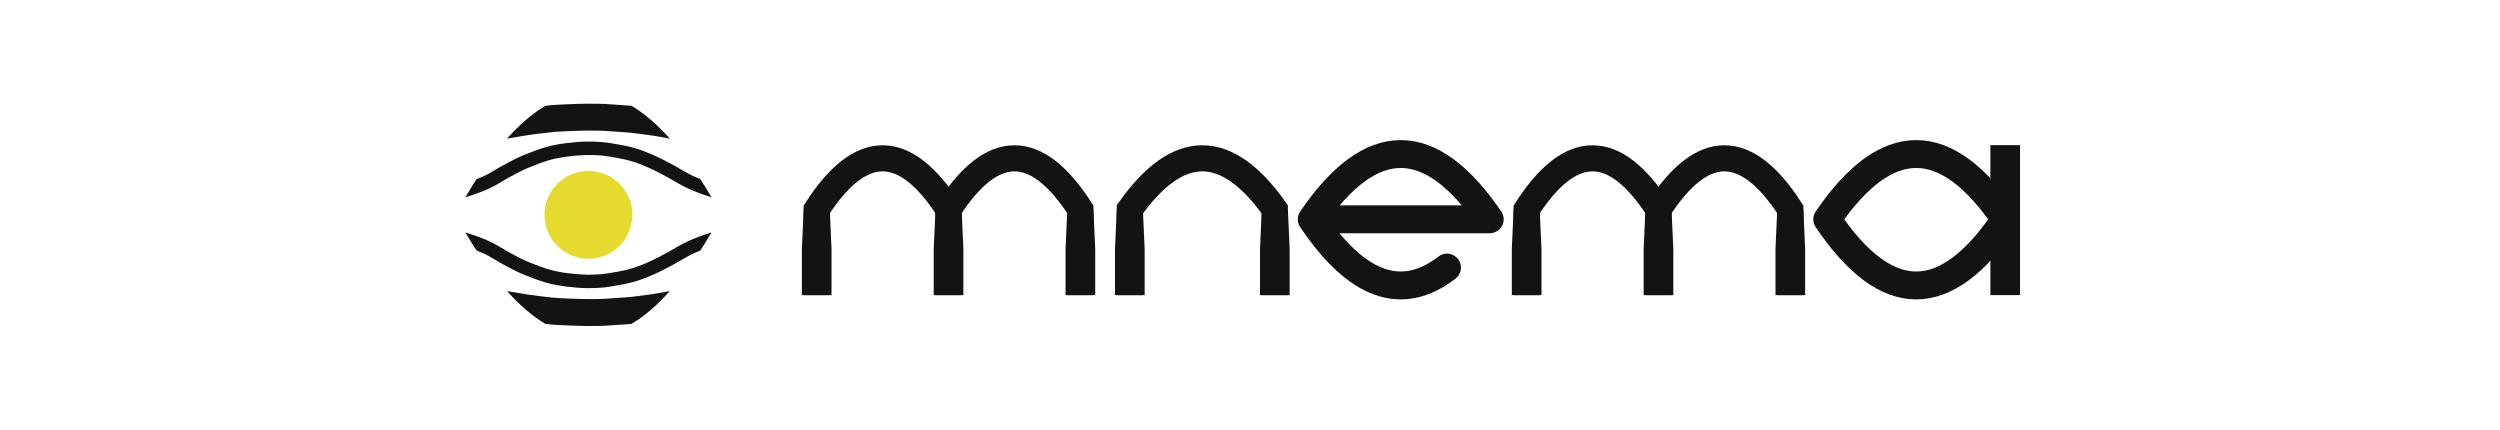
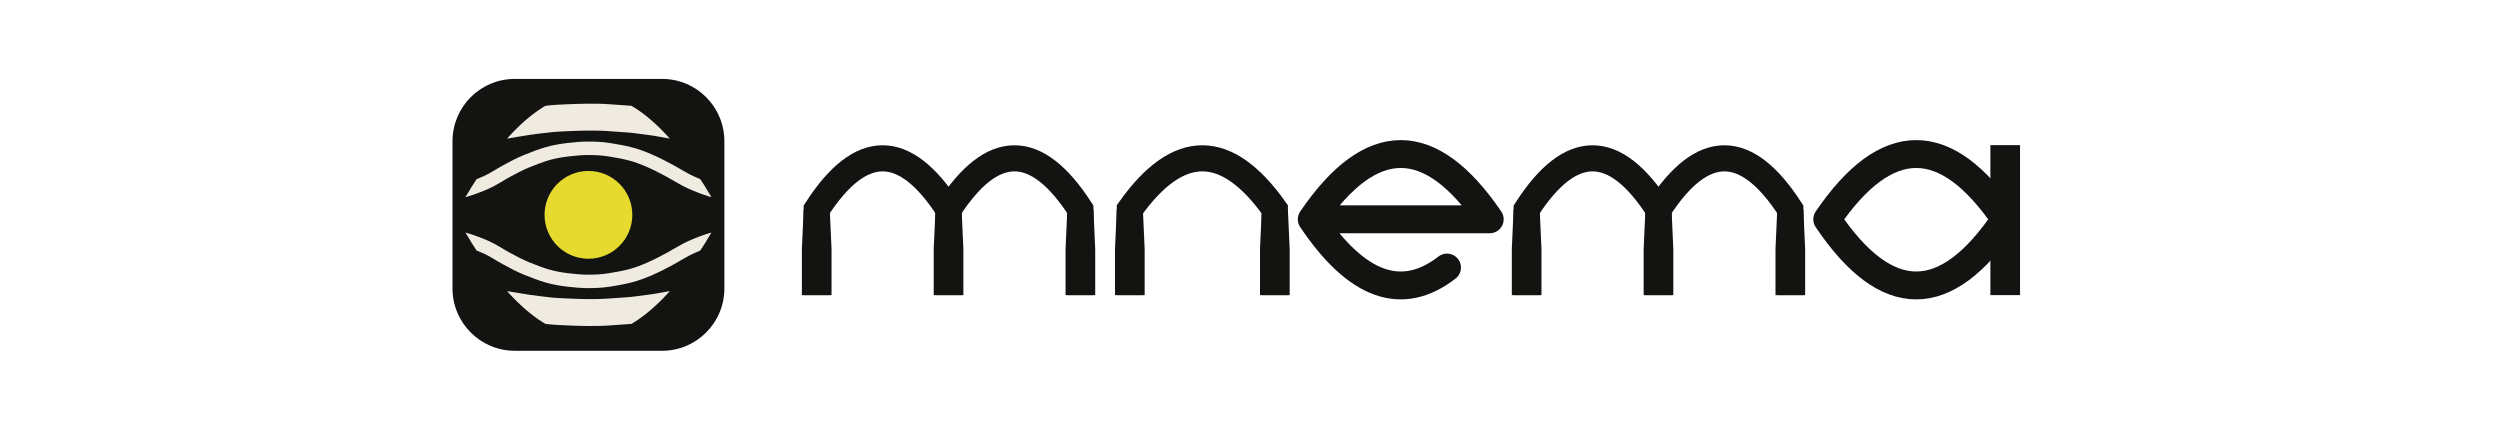
<svg xmlns="http://www.w3.org/2000/svg" viewBox="0 0 1280 220" width="1280" height="220" role="img" aria-label="mnema: the decision record for AI coding agents">
  <style>.banner-light-still{display:none}@media (prefers-reduced-motion:reduce){.banner-light-moving{display:none}.banner-light-still{display:inline}}</style>
  <g transform="translate(226.28,35) scale(1.25)">
    <g transform="translate(60,60) scale(1.16)">
+       <rect x="-48" y="-48" width="96" height="96" rx="22" fill="#131312" />
      <clipPath id="banner-light-almond">
        <path d="M-47,0Q0,-86 47,0Q0,86 -47,0Z" />
      </clipPath>
      <g clip-path="url(#banner-light-almond)">
        <g class="banner-light-moving">
          <ellipse cx="0" cy="0" rx="15.5" ry="15.5" fill="#e6da2e">
            <animate attributeName="cx" dur="9s" begin="-0.8s" repeatCount="indefinite" calcMode="spline" keyTimes="0;0.1;0.15;0.32;0.37;0.46;0.51;0.64;0.69;0.8;0.83;0.86;0.9;0.925;0.95;1" keySplines=".45 0 .25 1;.45 0 .25 1;.45 0 .25 1;.45 0 .25 1;.45 0 .25 1;.45 0 .25 1;.45 0 .25 1;.45 0 .25 1;.45 0 .25 1;.45 0 .25 1;.45 0 .25 1;.45 0 .25 1;.45 0 .25 1;.45 0 .25 1;.45 0 .25 1" values="0;0;-7.5;-7.5;0;0;7.5;7.5;0;0;0;0;0;0;0;0" />
            <animate attributeName="ry" dur="9s" begin="-0.8s" repeatCount="indefinite" calcMode="spline" keyTimes="0;0.1;0.15;0.32;0.37;0.46;0.51;0.64;0.69;0.8;0.83;0.86;0.9;0.925;0.95;1" keySplines=".45 0 .25 1;.45 0 .25 1;.45 0 .25 1;.45 0 .25 1;.45 0 .25 1;.45 0 .25 1;.45 0 .25 1;.45 0 .25 1;.45 0 .25 1;.45 0 .25 1;.45 0 .25 1;.45 0 .25 1;.45 0 .25 1;.45 0 .25 1;.45 0 .25 1" values="15.5;15.5;15.5;15.5;15.5;15.5;15.5;15.5;15.5;15.5;0.4;15.5;15.5;0.4;15.5;15.5" />
          </ellipse>
-           <g fill="none" stroke="#131312" stroke-linecap="round">
+           <g fill="none" stroke="#efebe1" stroke-linecap="round">
            <path d="M-58-44.2c1.2-.1 4.8-.4 7.3-.7s4.8-.4 7.2-.6 4.8-.4 7.3-.6 4.8-.4 7.2-.6 4.8-.4 7.3-.5 4.8-.3 7.2-.4 4.8-.2 7.3-.3 4.8 0 7.2 0 4.8 0 7.3 0 4.8 .2 7.2 .3 4.8 .2 7.3 .4 4.8 .3 7.2 .5 4.8 .4 7.3 .6 4.8 .4 7.2 .6 4.8 .4 7.3 .6 6 .6 7.2 .7" stroke-width="9.5">
              <animate attributeName="d" dur="9s" begin="-0.8s" repeatCount="indefinite" calcMode="spline" keyTimes="0;0.1;0.15;0.32;0.37;0.46;0.51;0.64;0.69;0.8;0.83;0.86;0.9;0.925;0.95;1" keySplines=".45 0 .25 1;.45 0 .25 1;.45 0 .25 1;.45 0 .25 1;.45 0 .25 1;.45 0 .25 1;.45 0 .25 1;.45 0 .25 1;.45 0 .25 1;.45 0 .25 1;.45 0 .25 1;.45 0 .25 1;.45 0 .25 1;.45 0 .25 1;.45 0 .25 1" values="M-58-44.2c1.2-.1 4.8-.4 7.3-.7s4.8-.4 7.2-.6 4.8-.4 7.3-.6 4.8-.4 7.2-.6 4.8-.4 7.3-.5 4.8-.3 7.2-.4 4.8-.2 7.3-.3 4.8 0 7.2 0 4.8 0 7.3 0 4.8 .2 7.2 .3 4.8 .2 7.3 .4 4.8 .3 7.2 .5 4.8 .4 7.3 .6 4.8 .4 7.2 .6 4.8 .4 7.3 .6 6 .6 7.2 .7;M-58-44.2c1.2-.1 4.8-.4 7.3-.7s4.8-.4 7.2-.6 4.8-.4 7.3-.6 4.8-.4 7.2-.6 4.8-.4 7.3-.5 4.8-.3 7.2-.4 4.8-.2 7.3-.3 4.8 0 7.2 0 4.8 0 7.3 0 4.8 .2 7.2 .3 4.8 .2 7.3 .4 4.8 .3 7.2 .5 4.8 .4 7.3 .6 4.8 .4 7.2 .6 4.8 .4 7.3 .6 6 .6 7.2 .7;M-58-44.9c1.2-.1 4.8-.4 7.3-.6s4.8-.5 7.2-.7 4.8-.4 7.3-.5 4.8-.4 7.2-.5 4.8-.3 7.3-.4 4.8-.2 7.2-.3 4.8 0 7.3 0 4.8 0 7.2 0 4.8 .2 7.3 .3 4.8 .2 7.2 .4 4.8 .3 7.3 .5 4.8 .4 7.2 .6 4.8 .4 7.3 .6 4.8 .5 7.2 .7 4.8 .4 7.3 .6 6 .5 7.2 .6;M-58-44.9c1.2-.1 4.8-.4 7.3-.6s4.8-.5 7.2-.7 4.8-.4 7.3-.5 4.8-.4 7.2-.5 4.8-.3 7.3-.4 4.8-.2 7.2-.3 4.8 0 7.3 0 4.8 0 7.2 0 4.8 .2 7.3 .3 4.8 .2 7.2 .4 4.8 .3 7.3 .5 4.8 .4 7.2 .6 4.8 .4 7.3 .6 4.8 .5 7.2 .7 4.8 .4 7.3 .6 6 .5 7.2 .6;M-58-44.2c1.2-.1 4.8-.4 7.3-.7s4.8-.4 7.2-.6 4.8-.4 7.3-.6 4.8-.4 7.2-.6 4.8-.4 7.3-.5 4.8-.3 7.2-.4 4.8-.2 7.3-.3 4.8 0 7.2 0 4.8 0 7.3 0 4.8 .2 7.2 .3 4.8 .2 7.3 .4 4.8 .3 7.2 .5 4.8 .4 7.3 .6 4.8 .4 7.2 .6 4.8 .4 7.3 .6 6 .6 7.2 .7;M-58-44.2c1.2-.1 4.8-.4 7.3-.7s4.8-.4 7.2-.6 4.8-.4 7.3-.6 4.8-.4 7.2-.6 4.8-.4 7.3-.5 4.8-.3 7.2-.4 4.8-.2 7.3-.3 4.8 0 7.2 0 4.8 0 7.3 0 4.8 .2 7.2 .3 4.8 .2 7.3 .4 4.8 .3 7.2 .5 4.8 .4 7.3 .6 4.8 .4 7.2 .6 4.8 .4 7.3 .6 6 .6 7.2 .7;M-58-43.6c1.2-.1 4.8-.4 7.3-.6s4.8-.4 7.2-.6 4.8-.5 7.3-.7 4.8-.4 7.2-.6 4.8-.4 7.3-.6 4.8-.4 7.2-.5 4.8-.3 7.3-.4 4.8-.2 7.2-.3 4.8 0 7.3 0 4.8 0 7.2 0 4.8 .2 7.3 .3 4.8 .2 7.2 .4 4.8 .3 7.3 .5 4.8 .3 7.2 .5 4.8 .5 7.3 .7 6 .5 7.2 .6;M-58-43.6c1.2-.1 4.8-.4 7.3-.6s4.8-.4 7.2-.6 4.8-.5 7.3-.7 4.8-.4 7.2-.6 4.8-.4 7.3-.6 4.8-.4 7.2-.5 4.8-.3 7.3-.4 4.8-.2 7.2-.3 4.8 0 7.3 0 4.8 0 7.2 0 4.8 .2 7.3 .3 4.8 .2 7.2 .4 4.8 .3 7.3 .5 4.8 .3 7.2 .5 4.8 .5 7.3 .7 6 .5 7.2 .6;M-58-44.2c1.2-.1 4.8-.4 7.3-.7s4.8-.4 7.2-.6 4.8-.4 7.3-.6 4.8-.4 7.2-.6 4.8-.4 7.3-.5 4.8-.3 7.2-.4 4.8-.2 7.3-.3 4.8 0 7.2 0 4.8 0 7.3 0 4.8 .2 7.2 .3 4.8 .2 7.3 .4 4.8 .3 7.2 .5 4.8 .4 7.3 .6 4.8 .4 7.2 .6 4.8 .4 7.3 .6 6 .6 7.2 .7;M-58-44.2c1.2-.1 4.8-.4 7.3-.7s4.8-.4 7.2-.6 4.8-.4 7.3-.6 4.8-.4 7.2-.6 4.8-.4 7.3-.5 4.8-.3 7.2-.4 4.8-.2 7.3-.3 4.8 0 7.2 0 4.8 0 7.3 0 4.8 .2 7.2 .3 4.8 .2 7.3 .4 4.8 .3 7.2 .5 4.8 .4 7.3 .6 4.8 .4 7.2 .6 4.8 .4 7.3 .6 6 .6 7.2 .7;M-58-44.2c1.2-.1 4.8-.4 7.3-.7s4.8-.4 7.2-.6 4.8-.4 7.3-.6 4.8-.4 7.2-.6 4.8-.4 7.3-.5 4.8-.3 7.2-.4 4.8-.2 7.3-.3 4.8 0 7.2 0 4.8 0 7.3 0 4.8 .2 7.2 .3 4.8 .2 7.3 .4 4.8 .3 7.2 .5 4.8 .4 7.3 .6 4.8 .4 7.2 .6 4.8 .4 7.3 .6 6 .6 7.2 .7;M-58-44.2c1.2-.1 4.8-.4 7.3-.7s4.8-.4 7.2-.6 4.8-.4 7.3-.6 4.8-.4 7.2-.6 4.8-.4 7.3-.5 4.8-.3 7.2-.4 4.8-.2 7.3-.3 4.8 0 7.2 0 4.8 0 7.3 0 4.8 .2 7.2 .3 4.8 .2 7.3 .4 4.8 .3 7.2 .5 4.8 .4 7.3 .6 4.8 .4 7.2 .6 4.8 .4 7.3 .6 6 .6 7.2 .7;M-58-44.2c1.2-.1 4.8-.4 7.3-.7s4.8-.4 7.2-.6 4.8-.4 7.3-.6 4.8-.4 7.2-.6 4.8-.4 7.3-.5 4.8-.3 7.2-.4 4.8-.2 7.3-.3 4.8 0 7.2 0 4.8 0 7.3 0 4.8 .2 7.2 .3 4.8 .2 7.3 .4 4.8 .3 7.2 .5 4.8 .4 7.3 .6 4.8 .4 7.2 .6 4.8 .4 7.3 .6 6 .6 7.2 .7;M-58-44.2c1.2-.1 4.8-.4 7.3-.7s4.8-.4 7.2-.6 4.8-.4 7.3-.6 4.8-.4 7.2-.6 4.8-.4 7.3-.5 4.8-.3 7.2-.4 4.8-.2 7.3-.3 4.8 0 7.2 0 4.8 0 7.3 0 4.8 .2 7.2 .3 4.8 .2 7.3 .4 4.8 .3 7.2 .5 4.8 .4 7.3 .6 4.8 .4 7.2 .6 4.8 .4 7.3 .6 6 .6 7.2 .7;M-58-44.2c1.2-.1 4.8-.4 7.3-.7s4.8-.4 7.2-.6 4.8-.4 7.3-.6 4.8-.4 7.2-.6 4.8-.4 7.3-.5 4.8-.3 7.2-.4 4.8-.2 7.3-.3 4.8 0 7.2 0 4.8 0 7.3 0 4.8 .2 7.2 .3 4.8 .2 7.3 .4 4.8 .3 7.2 .5 4.8 .4 7.3 .6 4.8 .4 7.2 .6 4.8 .4 7.3 .6 6 .6 7.2 .7;M-58-44.2c1.2-.1 4.8-.4 7.3-.7s4.8-.4 7.2-.6 4.8-.4 7.3-.6 4.8-.4 7.2-.6 4.8-.4 7.3-.5 4.8-.3 7.2-.4 4.8-.2 7.3-.3 4.8 0 7.2 0 4.8 0 7.3 0 4.8 .2 7.2 .3 4.8 .2 7.3 .4 4.8 .3 7.2 .5 4.8 .4 7.3 .6 4.8 .4 7.2 .6 4.8 .4 7.3 .6 6 .6 7.2 .7" />
            </path>
            <path d="M-58-26.8c1.2-.2 4.8-.7 7.3-1.1s4.8-.8 7.2-1.2 4.8-.9 7.3-1.3 4.8-.9 7.2-1.3 4.8-.8 7.3-1.2 4.8-.6 7.2-.9 4.8-.4 7.3-.5 4.8-.2 7.2-.2 4.8 0 7.3 .2 4.8 .3 7.2 .5 4.8 .6 7.3 .9 4.8 .8 7.2 1.2 4.8 .9 7.3 1.3 4.8 .9 7.2 1.3 4.8 .8 7.3 1.2 6 .9 7.2 1.1" stroke-width="9.5">
              <animate attributeName="d" dur="9s" begin="-0.8s" repeatCount="indefinite" calcMode="spline" keyTimes="0;0.1;0.15;0.32;0.37;0.46;0.51;0.64;0.69;0.8;0.83;0.86;0.9;0.925;0.95;1" keySplines=".45 0 .25 1;.45 0 .25 1;.45 0 .25 1;.45 0 .25 1;.45 0 .25 1;.45 0 .25 1;.45 0 .25 1;.45 0 .25 1;.45 0 .25 1;.45 0 .25 1;.45 0 .25 1;.45 0 .25 1;.45 0 .25 1;.45 0 .25 1;.45 0 .25 1" values="M-58-26.8c1.2-.2 4.8-.7 7.3-1.1s4.8-.8 7.2-1.2 4.8-.9 7.3-1.3 4.8-.9 7.2-1.3 4.8-.8 7.3-1.2 4.8-.6 7.2-.9 4.8-.4 7.3-.5 4.8-.2 7.2-.2 4.8 0 7.3 .2 4.8 .3 7.2 .5 4.8 .6 7.3 .9 4.8 .8 7.2 1.2 4.8 .9 7.3 1.3 4.8 .9 7.2 1.3 4.8 .8 7.3 1.2 6 .9 7.2 1.1;M-58-26.8c1.2-.2 4.8-.7 7.3-1.1s4.8-.8 7.2-1.2 4.8-.9 7.3-1.3 4.8-.9 7.2-1.3 4.8-.8 7.3-1.2 4.8-.6 7.2-.9 4.8-.4 7.3-.5 4.8-.2 7.2-.2 4.8 0 7.3 .2 4.8 .3 7.2 .5 4.8 .6 7.3 .9 4.8 .8 7.2 1.2 4.8 .9 7.3 1.3 4.8 .9 7.2 1.3 4.8 .8 7.3 1.2 6 .9 7.2 1.1;M-58-27.9c1.2-.2 4.8-.8 7.3-1.2s4.8-.9 7.2-1.3 4.8-.9 7.3-1.3 4.8-.8 7.2-1.2 4.8-.6 7.3-.9 4.8-.4 7.2-.5 4.8-.2 7.3-.2 4.8 .1 7.2 .2 4.8 .3 7.3 .6 4.8 .5 7.2 .9 4.8 .7 7.3 1.1 4.8 .9 7.2 1.3 4.8 .9 7.3 1.4 4.8 .8 7.2 1.2 4.8 .7 7.3 1 6 .7 7.2 .8;M-58-27.9c1.2-.2 4.8-.8 7.3-1.2s4.8-.9 7.2-1.3 4.8-.9 7.3-1.3 4.8-.8 7.2-1.2 4.8-.6 7.3-.9 4.8-.4 7.2-.5 4.8-.2 7.3-.2 4.8 .1 7.2 .2 4.8 .3 7.3 .6 4.8 .5 7.2 .9 4.8 .7 7.3 1.1 4.8 .9 7.2 1.3 4.8 .9 7.3 1.4 4.8 .8 7.2 1.2 4.8 .7 7.3 1 6 .7 7.2 .8;M-58-26.8c1.2-.2 4.8-.7 7.3-1.1s4.8-.8 7.2-1.2 4.8-.9 7.3-1.3 4.8-.9 7.2-1.3 4.8-.8 7.3-1.2 4.8-.6 7.2-.9 4.8-.4 7.3-.5 4.8-.2 7.2-.2 4.8 0 7.3 .2 4.8 .3 7.2 .5 4.8 .6 7.3 .9 4.8 .8 7.2 1.2 4.8 .9 7.3 1.3 4.8 .9 7.2 1.3 4.8 .8 7.3 1.2 6 .9 7.2 1.1;M-58-26.8c1.2-.2 4.8-.7 7.3-1.1s4.8-.8 7.2-1.2 4.8-.9 7.3-1.3 4.8-.9 7.2-1.3 4.8-.8 7.3-1.2 4.8-.6 7.2-.9 4.8-.4 7.3-.5 4.8-.2 7.2-.2 4.8 0 7.3 .2 4.8 .3 7.2 .5 4.8 .6 7.3 .9 4.8 .8 7.2 1.2 4.8 .9 7.3 1.3 4.8 .9 7.2 1.3 4.8 .8 7.3 1.2 6 .9 7.2 1.1;M-58-26c1.2-.1 4.8-.5 7.3-.8s4.8-.7 7.2-1 4.8-.8 7.3-1.2 4.8-.9 7.2-1.4 4.8-.8 7.3-1.3 4.8-.8 7.2-1.1 4.8-.7 7.3-.9 4.8-.5 7.2-.6 4.8-.2 7.3-.2 4.8 0 7.2 .2 4.8 .3 7.3 .5 4.8 .6 7.2 .9 4.8 .8 7.3 1.2 4.8 .8 7.2 1.3 4.8 .8 7.3 1.3 6 1 7.2 1.2;M-58-26c1.2-.1 4.8-.5 7.3-.8s4.8-.7 7.2-1 4.8-.8 7.3-1.2 4.8-.9 7.2-1.4 4.8-.8 7.3-1.3 4.8-.8 7.2-1.1 4.8-.7 7.3-.9 4.8-.5 7.2-.6 4.8-.2 7.3-.2 4.8 0 7.2 .2 4.8 .3 7.3 .5 4.8 .6 7.2 .9 4.8 .8 7.3 1.2 4.8 .8 7.2 1.3 4.8 .8 7.3 1.3 6 1 7.2 1.2;M-58-26.8c1.2-.2 4.8-.7 7.3-1.1s4.8-.8 7.2-1.2 4.8-.9 7.3-1.3 4.8-.9 7.2-1.3 4.8-.8 7.3-1.2 4.8-.6 7.2-.9 4.8-.4 7.3-.5 4.8-.2 7.2-.2 4.8 0 7.3 .2 4.8 .3 7.2 .5 4.8 .6 7.3 .9 4.8 .8 7.2 1.2 4.8 .9 7.3 1.3 4.8 .9 7.2 1.3 4.8 .8 7.3 1.2 6 .9 7.2 1.1;M-58-26.8c1.2-.2 4.8-.7 7.3-1.1s4.8-.8 7.2-1.2 4.8-.9 7.3-1.3 4.8-.9 7.2-1.3 4.8-.8 7.3-1.2 4.8-.6 7.2-.9 4.8-.4 7.3-.5 4.8-.2 7.2-.2 4.8 0 7.3 .2 4.8 .3 7.2 .5 4.8 .6 7.3 .9 4.8 .8 7.2 1.2 4.8 .9 7.3 1.3 4.8 .9 7.2 1.3 4.8 .8 7.3 1.2 6 .9 7.2 1.1;M-58-26.8c1.2-.2 4.8-.7 7.3-1.1s4.8-.8 7.2-1.2 4.8-.9 7.3-1.3 4.8-.9 7.2-1.3 4.8-.8 7.3-1.2 4.8-.6 7.2-.9 4.8-.4 7.3-.5 4.8-.2 7.2-.2 4.8 0 7.3 .2 4.8 .3 7.2 .5 4.8 .6 7.3 .9 4.8 .8 7.2 1.2 4.8 .9 7.3 1.3 4.8 .9 7.2 1.3 4.8 .8 7.3 1.2 6 .9 7.2 1.1;M-58-26.8c1.2-.2 4.8-.7 7.3-1.1s4.8-.8 7.2-1.2 4.8-.9 7.3-1.3 4.8-.9 7.2-1.3 4.8-.8 7.3-1.2 4.8-.6 7.2-.9 4.8-.4 7.3-.5 4.8-.2 7.2-.2 4.8 0 7.3 .2 4.8 .3 7.2 .5 4.8 .6 7.3 .9 4.8 .8 7.2 1.2 4.8 .9 7.3 1.3 4.8 .9 7.2 1.3 4.8 .8 7.3 1.2 6 .9 7.2 1.1;M-58-26.8c1.2-.2 4.8-.7 7.3-1.1s4.8-.8 7.2-1.2 4.8-.9 7.3-1.3 4.8-.9 7.2-1.3 4.8-.8 7.3-1.2 4.8-.6 7.2-.9 4.8-.4 7.3-.5 4.8-.2 7.2-.2 4.8 0 7.3 .2 4.8 .3 7.2 .5 4.8 .6 7.3 .9 4.8 .8 7.2 1.2 4.8 .9 7.3 1.3 4.8 .9 7.2 1.3 4.8 .8 7.3 1.2 6 .9 7.2 1.1;M-58-26.8c1.2-.2 4.8-.7 7.3-1.1s4.8-.8 7.2-1.2 4.8-.9 7.3-1.3 4.8-.9 7.2-1.3 4.8-.8 7.3-1.2 4.8-.6 7.2-.9 4.8-.4 7.3-.5 4.8-.2 7.2-.2 4.8 0 7.3 .2 4.8 .3 7.2 .5 4.8 .6 7.3 .9 4.8 .8 7.2 1.2 4.8 .9 7.3 1.3 4.8 .9 7.2 1.3 4.8 .8 7.3 1.2 6 .9 7.2 1.1;M-58-26.8c1.2-.2 4.8-.7 7.3-1.1s4.8-.8 7.2-1.2 4.8-.9 7.3-1.3 4.8-.9 7.2-1.3 4.8-.8 7.3-1.2 4.8-.6 7.2-.9 4.8-.4 7.3-.5 4.8-.2 7.2-.2 4.8 0 7.3 .2 4.8 .3 7.2 .5 4.8 .6 7.3 .9 4.8 .8 7.2 1.2 4.8 .9 7.3 1.3 4.8 .9 7.2 1.3 4.8 .8 7.3 1.2 6 .9 7.2 1.1;M-58-26.8c1.2-.2 4.8-.7 7.3-1.1s4.8-.8 7.2-1.2 4.8-.9 7.3-1.3 4.8-.9 7.2-1.3 4.8-.8 7.3-1.2 4.8-.6 7.2-.9 4.8-.4 7.3-.5 4.8-.2 7.2-.2 4.8 0 7.3 .2 4.8 .3 7.2 .5 4.8 .6 7.3 .9 4.8 .8 7.2 1.2 4.8 .9 7.3 1.3 4.8 .9 7.2 1.3 4.8 .8 7.3 1.2 6 .9 7.2 1.1" />
            </path>
            <path d="M-58-6.5c1.2-.1 4.8-.4 7.3-.7s4.8-.8 7.2-1.5 4.8-1.6 7.3-2.7 4.8-2.7 7.2-4 4.8-2.6 7.3-3.6 4.8-1.9 7.2-2.6 4.8-1.1 7.3-1.4 4.8-.5 7.2-.5 4.8 .1 7.3 .5 4.8 .8 7.2 1.4 4.8 1.5 7.3 2.6 4.8 2.3 7.2 3.6 4.8 2.9 7.3 4 4.8 2 7.2 2.7 4.8 1.1 7.3 1.5 6 .6 7.2 .7" stroke-width="4.75">
              <animate attributeName="d" dur="9s" begin="-0.8s" repeatCount="indefinite" calcMode="spline" keyTimes="0;0.1;0.15;0.32;0.37;0.46;0.51;0.64;0.69;0.8;0.83;0.86;0.9;0.925;0.95;1" keySplines=".45 0 .25 1;.45 0 .25 1;.45 0 .25 1;.45 0 .25 1;.45 0 .25 1;.45 0 .25 1;.45 0 .25 1;.45 0 .25 1;.45 0 .25 1;.45 0 .25 1;.45 0 .25 1;.45 0 .25 1;.45 0 .25 1;.45 0 .25 1;.45 0 .25 1" values="M-58-6.5c1.2-.1 4.8-.4 7.3-.7s4.8-.8 7.2-1.5 4.8-1.6 7.3-2.7 4.8-2.7 7.2-4 4.8-2.6 7.3-3.6 4.8-1.9 7.2-2.6 4.8-1.1 7.3-1.4 4.8-.5 7.2-.5 4.8 .1 7.3 .5 4.8 .8 7.2 1.4 4.8 1.5 7.3 2.6 4.8 2.3 7.2 3.6 4.8 2.9 7.3 4 4.8 2 7.2 2.7 4.8 1.1 7.3 1.5 6 .6 7.2 .7;M-58-6.5c1.2-.1 4.8-.4 7.3-.7s4.8-.8 7.2-1.5 4.8-1.6 7.3-2.7 4.8-2.7 7.2-4 4.8-2.6 7.3-3.6 4.8-1.9 7.2-2.6 4.8-1.1 7.3-1.4 4.8-.5 7.2-.5 4.8 .1 7.3 .5 4.8 .8 7.2 1.4 4.8 1.5 7.3 2.6 4.8 2.3 7.2 3.6 4.8 2.9 7.3 4 4.8 2 7.2 2.7 4.8 1.1 7.3 1.5 6 .6 7.2 .7;M-58-7.3c1.2-.2 4.8-.7 7.3-1.4s4.8-1.7 7.2-2.8 4.8-2.8 7.3-4 4.8-2.6 7.2-3.6 4.8-1.9 7.3-2.5 4.8-1.2 7.2-1.5 4.8-.4 7.3-.4 4.8 .2 7.2 .5 4.8 .8 7.3 1.5 4.8 1.5 7.2 2.6 4.8 2.4 7.3 3.6 4.8 2.9 7.2 4 4.8 2 7.3 2.7 4.8 1 7.2 1.4 4.8 .5 7.3 .7 6 .4 7.2 .5;M-58-7.3c1.2-.2 4.8-.7 7.3-1.4s4.8-1.7 7.2-2.8 4.8-2.8 7.3-4 4.8-2.6 7.2-3.6 4.8-1.9 7.3-2.5 4.8-1.2 7.2-1.5 4.8-.4 7.3-.4 4.8 .2 7.2 .5 4.8 .8 7.3 1.5 4.8 1.5 7.2 2.6 4.8 2.4 7.3 3.6 4.8 2.9 7.2 4 4.8 2 7.3 2.7 4.8 1 7.2 1.4 4.8 .5 7.3 .7 6 .4 7.2 .5;M-58-6.5c1.2-.1 4.8-.4 7.3-.7s4.8-.8 7.2-1.5 4.8-1.6 7.3-2.7 4.8-2.7 7.2-4 4.8-2.6 7.3-3.6 4.8-1.9 7.2-2.6 4.8-1.1 7.3-1.4 4.8-.5 7.2-.5 4.8 .1 7.3 .5 4.8 .8 7.2 1.4 4.8 1.5 7.3 2.6 4.8 2.3 7.2 3.6 4.8 2.9 7.3 4 4.8 2 7.2 2.7 4.8 1.1 7.3 1.5 6 .6 7.2 .7;M-58-6.5c1.2-.1 4.8-.4 7.3-.7s4.8-.8 7.2-1.5 4.8-1.6 7.3-2.7 4.8-2.7 7.2-4 4.8-2.6 7.3-3.6 4.8-1.9 7.2-2.6 4.8-1.1 7.3-1.4 4.8-.5 7.2-.5 4.8 .1 7.3 .5 4.8 .8 7.2 1.4 4.8 1.5 7.3 2.6 4.8 2.3 7.2 3.6 4.8 2.9 7.3 4 4.8 2 7.2 2.7 4.8 1.1 7.3 1.5 6 .6 7.2 .7;M-58-6c1.2-.1 4.8-.3 7.3-.5s4.8-.4 7.2-.7 4.8-.7 7.3-1.4 4.8-1.6 7.2-2.7 4.8-2.7 7.3-4 4.8-2.6 7.2-3.6 4.8-1.9 7.3-2.6 4.8-1.2 7.2-1.5 4.8-.5 7.3-.5 4.8 .1 7.2 .4 4.8 .8 7.3 1.5 4.8 1.4 7.2 2.5 4.8 2.3 7.3 3.6 4.8 2.8 7.2 4 4.8 2.1 7.3 2.8 6 1.2 7.2 1.4;M-58-6c1.2-.1 4.8-.3 7.3-.5s4.8-.4 7.2-.7 4.8-.7 7.3-1.4 4.8-1.6 7.2-2.7 4.8-2.7 7.3-4 4.8-2.6 7.2-3.6 4.8-1.9 7.3-2.6 4.8-1.2 7.2-1.5 4.8-.5 7.3-.5 4.8 .1 7.2 .4 4.8 .8 7.3 1.5 4.8 1.4 7.2 2.5 4.8 2.3 7.3 3.6 4.8 2.8 7.2 4 4.8 2.1 7.3 2.8 6 1.2 7.2 1.4;M-58-6.5c1.2-.1 4.8-.4 7.3-.7s4.8-.8 7.2-1.5 4.8-1.6 7.3-2.7 4.8-2.7 7.2-4 4.8-2.6 7.3-3.6 4.8-1.9 7.2-2.6 4.8-1.1 7.3-1.4 4.8-.5 7.2-.5 4.8 .1 7.3 .5 4.8 .8 7.2 1.4 4.8 1.5 7.3 2.6 4.8 2.3 7.2 3.6 4.8 2.9 7.3 4 4.8 2 7.2 2.7 4.8 1.1 7.3 1.5 6 .6 7.2 .7;M-58-6.5c1.2-.1 4.8-.4 7.3-.7s4.8-.8 7.2-1.5 4.8-1.6 7.3-2.7 4.8-2.7 7.2-4 4.8-2.6 7.3-3.6 4.8-1.9 7.2-2.6 4.8-1.1 7.3-1.4 4.8-.5 7.2-.5 4.8 .1 7.3 .5 4.8 .8 7.2 1.4 4.8 1.5 7.3 2.6 4.8 2.3 7.2 3.6 4.8 2.9 7.3 4 4.8 2 7.2 2.7 4.8 1.1 7.3 1.5 6 .6 7.2 .7;M-58-.5c1.2 0 4.8 0 7.3 0s4.8 0 7.2 0 4.8 0 7.3 0 4.8 0 7.2 0 4.8 0 7.3 0 4.8 0 7.2 0 4.8 0 7.3 0 4.8 0 7.2 0 4.8 0 7.3 0 4.8 0 7.2 0 4.8 0 7.3 0 4.8 0 7.2 0 4.8 0 7.3 0 4.8 0 7.2 0 4.8 0 7.3 0 6 0 7.2 0;M-58-6.5c1.2-.1 4.8-.4 7.3-.7s4.8-.8 7.2-1.5 4.8-1.6 7.3-2.7 4.8-2.7 7.2-4 4.8-2.6 7.3-3.6 4.8-1.9 7.2-2.6 4.8-1.1 7.3-1.4 4.8-.5 7.2-.5 4.8 .1 7.3 .5 4.8 .8 7.2 1.4 4.8 1.5 7.3 2.6 4.8 2.3 7.2 3.6 4.8 2.9 7.3 4 4.8 2 7.2 2.7 4.8 1.1 7.3 1.5 6 .6 7.2 .7;M-58-6.5c1.2-.1 4.8-.4 7.3-.7s4.8-.8 7.2-1.5 4.8-1.6 7.3-2.7 4.8-2.7 7.2-4 4.8-2.6 7.3-3.6 4.8-1.9 7.2-2.6 4.8-1.1 7.3-1.4 4.8-.5 7.2-.5 4.8 .1 7.3 .5 4.8 .8 7.2 1.4 4.8 1.5 7.3 2.6 4.8 2.3 7.2 3.6 4.8 2.9 7.3 4 4.8 2 7.2 2.7 4.8 1.1 7.3 1.5 6 .6 7.2 .7;M-58-.5c1.2 0 4.8 0 7.3 0s4.8 0 7.2 0 4.8 0 7.3 0 4.8 0 7.2 0 4.8 0 7.3 0 4.8 0 7.2 0 4.8 0 7.3 0 4.8 0 7.2 0 4.8 0 7.3 0 4.8 0 7.2 0 4.8 0 7.3 0 4.8 0 7.2 0 4.8 0 7.3 0 4.8 0 7.2 0 4.8 0 7.3 0 6 0 7.2 0;M-58-6.5c1.2-.1 4.8-.4 7.3-.7s4.8-.8 7.2-1.5 4.8-1.6 7.3-2.7 4.8-2.7 7.2-4 4.8-2.6 7.3-3.6 4.8-1.9 7.2-2.6 4.8-1.1 7.3-1.4 4.8-.5 7.2-.5 4.8 .1 7.3 .5 4.8 .8 7.2 1.4 4.8 1.5 7.3 2.6 4.8 2.3 7.2 3.6 4.8 2.9 7.3 4 4.8 2 7.2 2.7 4.8 1.1 7.3 1.5 6 .6 7.2 .7;M-58-6.5c1.2-.1 4.8-.4 7.3-.7s4.8-.8 7.2-1.5 4.8-1.6 7.3-2.7 4.8-2.7 7.2-4 4.8-2.6 7.3-3.6 4.8-1.9 7.2-2.6 4.8-1.1 7.3-1.4 4.8-.5 7.2-.5 4.8 .1 7.3 .5 4.8 .8 7.2 1.4 4.8 1.5 7.3 2.6 4.8 2.3 7.2 3.6 4.8 2.9 7.3 4 4.8 2 7.2 2.7 4.8 1.1 7.3 1.5 6 .6 7.2 .7" />
            </path>
            <path d="M-58 6.5c1.2 .1 4.8 .4 7.3 .8s4.8 .7 7.2 1.4 4.8 1.6 7.3 2.7 4.8 2.7 7.2 4 4.8 2.6 7.3 3.6 4.8 1.9 7.2 2.6 4.8 1.1 7.3 1.4 4.8 .5 7.2 .5 4.8-.1 7.3-.5 4.8-.8 7.2-1.4 4.8-1.5 7.3-2.6 4.8-2.3 7.2-3.6 4.8-2.9 7.3-4 4.8-2 7.2-2.7 4.8-1.1 7.3-1.4 6-.7 7.2-.8" stroke-width="4.75">
              <animate attributeName="d" dur="9s" begin="-0.8s" repeatCount="indefinite" calcMode="spline" keyTimes="0;0.1;0.15;0.32;0.37;0.46;0.51;0.64;0.69;0.8;0.83;0.86;0.9;0.925;0.95;1" keySplines=".45 0 .25 1;.45 0 .25 1;.45 0 .25 1;.45 0 .25 1;.45 0 .25 1;.45 0 .25 1;.45 0 .25 1;.45 0 .25 1;.45 0 .25 1;.45 0 .25 1;.45 0 .25 1;.45 0 .25 1;.45 0 .25 1;.45 0 .25 1;.45 0 .25 1" values="M-58 6.5c1.2 .1 4.8 .4 7.3 .8s4.8 .7 7.2 1.4 4.8 1.6 7.3 2.7 4.8 2.7 7.2 4 4.8 2.6 7.3 3.6 4.8 1.9 7.2 2.6 4.8 1.1 7.3 1.4 4.8 .5 7.2 .5 4.8-.1 7.3-.5 4.8-.8 7.2-1.4 4.8-1.5 7.3-2.6 4.8-2.3 7.2-3.6 4.8-2.9 7.3-4 4.8-2 7.2-2.7 4.8-1.1 7.3-1.4 6-.7 7.2-.8;M-58 6.5c1.2 .1 4.8 .4 7.3 .8s4.8 .7 7.2 1.4 4.8 1.6 7.3 2.7 4.8 2.7 7.2 4 4.8 2.6 7.3 3.6 4.8 1.9 7.2 2.6 4.8 1.1 7.3 1.4 4.8 .5 7.2 .5 4.8-.1 7.3-.5 4.8-.8 7.2-1.4 4.8-1.5 7.3-2.6 4.8-2.3 7.2-3.6 4.8-2.9 7.3-4 4.8-2 7.2-2.7 4.8-1.1 7.3-1.4 6-.7 7.2-.8;M-58 7.3c1.2 .2 4.8 .7 7.3 1.4s4.8 1.7 7.2 2.8 4.8 2.8 7.3 4.1 4.8 2.5 7.2 3.6 4.8 1.8 7.3 2.4 4.8 1.2 7.2 1.5 4.8 .4 7.3 .4 4.8-.2 7.2-.5 4.8-.8 7.3-1.5 4.8-1.5 7.2-2.6 4.8-2.4 7.3-3.6 4.8-2.9 7.2-4 4.8-2 7.3-2.7 4.8-1 7.2-1.4 4.8-.5 7.3-.7 6-.4 7.2-.5;M-58 7.3c1.2 .2 4.8 .7 7.3 1.4s4.8 1.7 7.2 2.8 4.8 2.8 7.3 4.1 4.8 2.5 7.2 3.6 4.8 1.8 7.3 2.4 4.8 1.2 7.2 1.5 4.8 .4 7.3 .4 4.8-.2 7.2-.5 4.8-.8 7.3-1.5 4.8-1.5 7.2-2.6 4.8-2.4 7.3-3.6 4.8-2.9 7.2-4 4.8-2 7.3-2.7 4.8-1 7.2-1.4 4.8-.5 7.3-.7 6-.4 7.2-.5;M-58 6.5c1.2 .1 4.8 .4 7.3 .8s4.8 .7 7.2 1.4 4.8 1.6 7.3 2.7 4.8 2.7 7.2 4 4.8 2.6 7.3 3.6 4.8 1.9 7.2 2.6 4.8 1.1 7.3 1.4 4.8 .5 7.2 .5 4.8-.1 7.3-.5 4.8-.8 7.2-1.4 4.8-1.5 7.3-2.6 4.8-2.3 7.2-3.6 4.8-2.9 7.3-4 4.8-2 7.2-2.7 4.8-1.1 7.3-1.4 6-.7 7.2-.8;M-58 6.5c1.2 .1 4.8 .4 7.3 .8s4.8 .7 7.2 1.4 4.8 1.6 7.3 2.7 4.8 2.7 7.2 4 4.8 2.6 7.3 3.6 4.8 1.9 7.2 2.6 4.8 1.1 7.3 1.4 4.8 .5 7.2 .5 4.8-.1 7.3-.5 4.8-.8 7.2-1.4 4.8-1.5 7.3-2.6 4.8-2.3 7.2-3.6 4.8-2.9 7.3-4 4.8-2 7.2-2.7 4.8-1.1 7.3-1.4 6-.7 7.2-.8;M-58 6c1.2 .1 4.8 .3 7.3 .5s4.8 .4 7.2 .7 4.8 .7 7.3 1.4 4.8 1.6 7.2 2.7 4.8 2.7 7.3 4 4.8 2.6 7.2 3.6 4.8 1.9 7.3 2.6 4.8 1.2 7.2 1.5 4.8 .5 7.3 .5 4.8-.1 7.2-.4 4.8-.8 7.3-1.5 4.8-1.4 7.2-2.4 4.8-2.4 7.3-3.6 4.8-2.9 7.2-4.1 4.8-2 7.3-2.8 6-1.2 7.2-1.4;M-58 6c1.2 .1 4.8 .3 7.3 .5s4.8 .4 7.2 .7 4.8 .7 7.3 1.4 4.8 1.6 7.2 2.7 4.8 2.7 7.3 4 4.8 2.6 7.2 3.6 4.8 1.9 7.3 2.6 4.8 1.2 7.2 1.5 4.8 .5 7.3 .5 4.8-.1 7.2-.4 4.8-.8 7.3-1.5 4.8-1.4 7.2-2.4 4.8-2.4 7.3-3.6 4.8-2.9 7.2-4.1 4.8-2 7.3-2.8 6-1.2 7.2-1.4;M-58 6.5c1.2 .1 4.8 .4 7.3 .8s4.8 .7 7.2 1.4 4.8 1.6 7.3 2.7 4.8 2.7 7.2 4 4.8 2.6 7.3 3.6 4.8 1.9 7.2 2.6 4.8 1.1 7.3 1.4 4.8 .5 7.2 .5 4.8-.1 7.3-.5 4.8-.8 7.2-1.4 4.8-1.5 7.3-2.6 4.8-2.3 7.2-3.6 4.8-2.9 7.3-4 4.8-2 7.2-2.7 4.8-1.1 7.3-1.4 6-.7 7.2-.8;M-58 6.5c1.2 .1 4.8 .4 7.3 .8s4.8 .7 7.2 1.4 4.8 1.6 7.3 2.7 4.8 2.7 7.2 4 4.8 2.6 7.3 3.6 4.8 1.9 7.2 2.6 4.8 1.1 7.3 1.4 4.8 .5 7.2 .5 4.8-.1 7.3-.5 4.8-.8 7.2-1.4 4.8-1.5 7.3-2.6 4.8-2.3 7.2-3.6 4.8-2.9 7.3-4 4.8-2 7.2-2.7 4.8-1.1 7.3-1.4 6-.7 7.2-.8;M-58 .5c1.2 0 4.8 0 7.3 0s4.8 0 7.2 0 4.8 0 7.3 0 4.8 0 7.2 0 4.8 0 7.3 0 4.8 0 7.2 0 4.8 0 7.3 0 4.8 0 7.2 0 4.8 0 7.3 0 4.8 0 7.2 0 4.8 0 7.3 0 4.8 0 7.2 0 4.8 0 7.3 0 4.8 0 7.2 0 4.8 0 7.3 0 6 0 7.2 0;M-58 6.5c1.2 .1 4.8 .4 7.3 .8s4.8 .7 7.2 1.4 4.8 1.6 7.3 2.7 4.8 2.7 7.2 4 4.8 2.6 7.3 3.6 4.8 1.9 7.2 2.6 4.8 1.1 7.3 1.4 4.8 .5 7.2 .5 4.8-.1 7.3-.5 4.8-.8 7.2-1.4 4.8-1.5 7.3-2.6 4.8-2.3 7.2-3.6 4.8-2.9 7.3-4 4.8-2 7.2-2.7 4.8-1.1 7.3-1.4 6-.7 7.2-.8;M-58 6.5c1.2 .1 4.8 .4 7.3 .8s4.8 .7 7.2 1.4 4.8 1.6 7.3 2.7 4.8 2.7 7.2 4 4.8 2.6 7.3 3.6 4.8 1.9 7.2 2.6 4.8 1.1 7.3 1.4 4.8 .5 7.2 .5 4.8-.1 7.3-.5 4.8-.8 7.2-1.4 4.8-1.5 7.3-2.6 4.8-2.3 7.2-3.6 4.8-2.9 7.3-4 4.8-2 7.2-2.7 4.8-1.1 7.3-1.4 6-.7 7.2-.8;M-58 .5c1.2 0 4.8 0 7.3 0s4.8 0 7.2 0 4.8 0 7.3 0 4.8 0 7.2 0 4.8 0 7.3 0 4.8 0 7.2 0 4.8 0 7.3 0 4.8 0 7.2 0 4.8 0 7.3 0 4.8 0 7.2 0 4.8 0 7.3 0 4.8 0 7.2 0 4.8 0 7.3 0 4.8 0 7.2 0 4.8 0 7.3 0 6 0 7.2 0;M-58 6.5c1.2 .1 4.8 .4 7.3 .8s4.8 .7 7.2 1.4 4.8 1.6 7.3 2.7 4.8 2.7 7.2 4 4.8 2.6 7.3 3.6 4.8 1.9 7.2 2.6 4.8 1.1 7.3 1.4 4.8 .5 7.2 .5 4.8-.1 7.3-.5 4.8-.8 7.2-1.4 4.8-1.5 7.3-2.6 4.8-2.3 7.2-3.6 4.8-2.9 7.3-4 4.8-2 7.2-2.7 4.8-1.1 7.3-1.4 6-.7 7.2-.8;M-58 6.5c1.2 .1 4.8 .4 7.3 .8s4.8 .7 7.2 1.4 4.8 1.6 7.3 2.7 4.8 2.7 7.2 4 4.8 2.6 7.3 3.6 4.8 1.9 7.2 2.6 4.8 1.1 7.3 1.4 4.8 .5 7.2 .5 4.8-.1 7.3-.5 4.8-.8 7.2-1.4 4.8-1.5 7.3-2.6 4.8-2.3 7.2-3.6 4.8-2.9 7.3-4 4.8-2 7.2-2.7 4.8-1.1 7.3-1.4 6-.7 7.2-.8" />
            </path>
            <path d="M-58 26.9c1.2 .1 4.8 .6 7.3 1s4.8 .8 7.2 1.2 4.8 .9 7.3 1.3 4.8 .9 7.2 1.3 4.8 .8 7.3 1.2 4.8 .6 7.2 .9 4.8 .4 7.3 .5 4.8 .2 7.2 .2 4.8 0 7.3-.2 4.8-.3 7.2-.5 4.8-.6 7.3-.9 4.8-.8 7.2-1.2 4.8-.9 7.3-1.3 4.8-.9 7.2-1.3 4.8-.8 7.3-1.2 6-.9 7.2-1" stroke-width="9.5">
              <animate attributeName="d" dur="9s" begin="-0.8s" repeatCount="indefinite" calcMode="spline" keyTimes="0;0.1;0.15;0.32;0.37;0.46;0.51;0.64;0.69;0.8;0.83;0.86;0.9;0.925;0.95;1" keySplines=".45 0 .25 1;.45 0 .25 1;.45 0 .25 1;.45 0 .25 1;.45 0 .25 1;.45 0 .25 1;.45 0 .25 1;.45 0 .25 1;.45 0 .25 1;.45 0 .25 1;.45 0 .25 1;.45 0 .25 1;.45 0 .25 1;.45 0 .25 1;.45 0 .25 1" values="M-58 26.9c1.2 .1 4.8 .6 7.3 1s4.8 .8 7.2 1.2 4.8 .9 7.3 1.3 4.8 .9 7.2 1.3 4.8 .8 7.3 1.2 4.8 .6 7.2 .9 4.8 .4 7.3 .5 4.8 .2 7.2 .2 4.8 0 7.3-.2 4.8-.3 7.2-.5 4.8-.6 7.3-.9 4.8-.8 7.2-1.2 4.8-.9 7.3-1.3 4.8-.9 7.2-1.3 4.8-.8 7.3-1.2 6-.9 7.2-1;M-58 26.9c1.2 .1 4.8 .6 7.3 1s4.8 .8 7.2 1.2 4.8 .9 7.3 1.3 4.8 .9 7.2 1.3 4.8 .8 7.3 1.2 4.8 .6 7.2 .9 4.8 .4 7.3 .5 4.8 .2 7.2 .2 4.8 0 7.3-.2 4.8-.3 7.2-.5 4.8-.6 7.3-.9 4.8-.8 7.2-1.2 4.8-.9 7.3-1.3 4.8-.9 7.2-1.3 4.8-.8 7.3-1.2 6-.9 7.2-1;M-58 27.9c1.2 .2 4.8 .8 7.3 1.2s4.8 .9 7.2 1.4 4.8 .8 7.3 1.2 4.8 .9 7.2 1.2 4.8 .6 7.3 .9 4.8 .4 7.2 .5 4.8 .2 7.3 .2 4.8 0 7.2-.2 4.8-.3 7.3-.6 4.8-.5 7.2-.9 4.8-.7 7.3-1.1 4.8-.9 7.2-1.3 4.8-.9 7.3-1.3 4.8-.9 7.2-1.2 4.8-.8 7.3-1.1 6-.7 7.2-.8;M-58 27.9c1.2 .2 4.8 .8 7.3 1.2s4.8 .9 7.2 1.4 4.8 .8 7.3 1.2 4.8 .9 7.2 1.2 4.8 .6 7.3 .9 4.8 .4 7.2 .5 4.8 .2 7.3 .2 4.8 0 7.2-.2 4.8-.3 7.3-.6 4.8-.5 7.2-.9 4.8-.7 7.3-1.1 4.8-.9 7.2-1.3 4.8-.9 7.3-1.3 4.8-.9 7.2-1.2 4.8-.8 7.3-1.1 6-.7 7.2-.8;M-58 26.9c1.2 .1 4.8 .6 7.3 1s4.8 .8 7.2 1.2 4.8 .9 7.3 1.3 4.8 .9 7.2 1.3 4.8 .8 7.3 1.2 4.8 .6 7.2 .9 4.8 .4 7.3 .5 4.8 .2 7.2 .2 4.8 0 7.3-.2 4.8-.3 7.2-.5 4.8-.6 7.3-.9 4.8-.8 7.2-1.2 4.8-.9 7.3-1.3 4.8-.9 7.2-1.3 4.8-.8 7.3-1.2 6-.9 7.2-1;M-58 26.9c1.2 .1 4.8 .6 7.3 1s4.8 .8 7.2 1.2 4.8 .9 7.3 1.3 4.8 .9 7.2 1.3 4.8 .8 7.3 1.2 4.8 .6 7.2 .9 4.8 .4 7.3 .5 4.8 .2 7.2 .2 4.8 0 7.3-.2 4.8-.3 7.2-.5 4.8-.6 7.3-.9 4.8-.8 7.2-1.2 4.8-.9 7.3-1.3 4.8-.9 7.2-1.3 4.8-.8 7.3-1.2 6-.9 7.2-1;M-58 26c1.2 .1 4.8 .5 7.3 .8s4.8 .7 7.2 1.1 4.8 .7 7.3 1.2 4.8 .8 7.2 1.3 4.8 .9 7.3 1.3 4.8 .8 7.2 1.1 4.8 .7 7.3 .9 4.8 .5 7.2 .6 4.8 .2 7.3 .2 4.8 0 7.2-.2 4.8-.3 7.3-.5 4.8-.6 7.2-.9 4.8-.7 7.3-1.2 4.8-.8 7.2-1.2 4.8-.9 7.3-1.4 6-1 7.2-1.2;M-58 26c1.2 .1 4.8 .5 7.3 .8s4.8 .7 7.2 1.1 4.8 .7 7.3 1.2 4.8 .8 7.2 1.3 4.8 .9 7.3 1.3 4.8 .8 7.2 1.1 4.8 .7 7.3 .9 4.8 .5 7.2 .6 4.8 .2 7.3 .2 4.8 0 7.2-.2 4.8-.3 7.3-.5 4.8-.6 7.2-.9 4.8-.7 7.3-1.2 4.8-.8 7.2-1.2 4.8-.9 7.3-1.4 6-1 7.2-1.2;M-58 26.9c1.2 .1 4.8 .6 7.3 1s4.8 .8 7.2 1.2 4.8 .9 7.3 1.3 4.8 .9 7.2 1.3 4.8 .8 7.3 1.2 4.8 .6 7.2 .9 4.8 .4 7.3 .5 4.8 .2 7.2 .2 4.8 0 7.3-.2 4.8-.3 7.2-.5 4.8-.6 7.3-.9 4.8-.8 7.2-1.2 4.8-.9 7.3-1.3 4.8-.9 7.2-1.3 4.8-.8 7.3-1.2 6-.9 7.2-1;M-58 26.9c1.2 .1 4.8 .6 7.3 1s4.8 .8 7.2 1.2 4.8 .9 7.3 1.3 4.8 .9 7.2 1.3 4.8 .8 7.3 1.2 4.8 .6 7.2 .9 4.8 .4 7.3 .5 4.8 .2 7.2 .2 4.8 0 7.3-.2 4.8-.3 7.2-.5 4.8-.6 7.3-.9 4.8-.8 7.2-1.2 4.8-.9 7.3-1.3 4.8-.9 7.2-1.3 4.8-.8 7.3-1.2 6-.9 7.2-1;M-58 26.9c1.2 .1 4.8 .6 7.3 1s4.8 .8 7.2 1.2 4.8 .9 7.3 1.3 4.8 .9 7.2 1.3 4.8 .8 7.3 1.2 4.8 .6 7.2 .9 4.8 .4 7.3 .5 4.8 .2 7.2 .2 4.8 0 7.3-.2 4.8-.3 7.2-.5 4.8-.6 7.3-.9 4.8-.8 7.2-1.2 4.8-.9 7.3-1.3 4.8-.9 7.2-1.3 4.8-.8 7.3-1.2 6-.9 7.2-1;M-58 26.9c1.2 .1 4.8 .6 7.3 1s4.8 .8 7.2 1.2 4.8 .9 7.3 1.3 4.8 .9 7.2 1.3 4.8 .8 7.3 1.2 4.8 .6 7.2 .9 4.8 .4 7.3 .5 4.8 .2 7.2 .2 4.8 0 7.3-.2 4.8-.3 7.2-.5 4.8-.6 7.3-.9 4.8-.8 7.2-1.2 4.8-.9 7.3-1.3 4.8-.9 7.2-1.3 4.8-.8 7.3-1.2 6-.9 7.2-1;M-58 26.9c1.2 .1 4.8 .6 7.3 1s4.8 .8 7.2 1.2 4.8 .9 7.3 1.3 4.8 .9 7.2 1.3 4.8 .8 7.3 1.2 4.8 .6 7.2 .9 4.8 .4 7.3 .5 4.8 .2 7.2 .2 4.8 0 7.3-.2 4.8-.3 7.2-.5 4.8-.6 7.3-.9 4.8-.8 7.2-1.2 4.8-.9 7.3-1.3 4.8-.9 7.2-1.3 4.8-.8 7.3-1.2 6-.9 7.2-1;M-58 26.9c1.2 .1 4.8 .6 7.3 1s4.8 .8 7.2 1.2 4.8 .9 7.3 1.3 4.8 .9 7.2 1.3 4.8 .8 7.3 1.2 4.8 .6 7.2 .9 4.8 .4 7.3 .5 4.8 .2 7.2 .2 4.8 0 7.3-.2 4.8-.3 7.2-.5 4.8-.6 7.3-.9 4.8-.8 7.2-1.2 4.8-.9 7.3-1.3 4.8-.9 7.2-1.3 4.8-.8 7.3-1.2 6-.9 7.2-1;M-58 26.9c1.2 .1 4.8 .6 7.3 1s4.8 .8 7.2 1.2 4.8 .9 7.3 1.3 4.8 .9 7.2 1.3 4.8 .8 7.3 1.2 4.8 .6 7.2 .9 4.8 .4 7.3 .5 4.8 .2 7.2 .2 4.8 0 7.3-.2 4.8-.3 7.2-.5 4.8-.6 7.3-.9 4.8-.8 7.2-1.2 4.8-.9 7.3-1.3 4.8-.9 7.2-1.3 4.8-.8 7.3-1.2 6-.9 7.2-1;M-58 26.9c1.2 .1 4.8 .6 7.3 1s4.8 .8 7.2 1.2 4.8 .9 7.3 1.3 4.8 .9 7.2 1.3 4.8 .8 7.3 1.2 4.8 .6 7.2 .9 4.8 .4 7.3 .5 4.8 .2 7.2 .2 4.8 0 7.3-.2 4.8-.3 7.2-.5 4.8-.6 7.3-.9 4.8-.8 7.2-1.2 4.8-.9 7.3-1.3 4.8-.9 7.2-1.3 4.8-.8 7.3-1.2 6-.9 7.2-1" />
            </path>
            <path d="M-58 44.2c1.2 .1 4.8 .5 7.3 .7s4.8 .4 7.2 .6 4.8 .4 7.3 .6 4.8 .4 7.2 .6 4.8 .4 7.3 .5 4.8 .3 7.2 .4 4.8 .2 7.3 .3 4.8 .1 7.2 .1 4.8-.1 7.3-.1 4.8-.2 7.2-.3 4.8-.2 7.3-.4 4.8-.3 7.2-.5 4.8-.4 7.3-.6 4.8-.4 7.2-.6 4.8-.4 7.3-.6 6-.6 7.2-.7" stroke-width="9.5">
              <animate attributeName="d" dur="9s" begin="-0.8s" repeatCount="indefinite" calcMode="spline" keyTimes="0;0.1;0.15;0.32;0.37;0.46;0.51;0.64;0.69;0.8;0.83;0.86;0.9;0.925;0.95;1" keySplines=".45 0 .25 1;.45 0 .25 1;.45 0 .25 1;.45 0 .25 1;.45 0 .25 1;.45 0 .25 1;.45 0 .25 1;.45 0 .25 1;.45 0 .25 1;.45 0 .25 1;.45 0 .25 1;.45 0 .25 1;.45 0 .25 1;.45 0 .25 1;.45 0 .25 1" values="M-58 44.2c1.2 .1 4.8 .5 7.3 .7s4.8 .4 7.2 .6 4.8 .4 7.3 .6 4.8 .4 7.2 .6 4.8 .4 7.3 .5 4.8 .3 7.2 .4 4.8 .2 7.3 .3 4.8 .1 7.2 .1 4.8-.1 7.3-.1 4.8-.2 7.2-.3 4.8-.2 7.3-.4 4.8-.3 7.2-.5 4.8-.4 7.3-.6 4.8-.4 7.2-.6 4.8-.4 7.3-.6 6-.6 7.2-.7;M-58 44.2c1.2 .1 4.8 .5 7.3 .7s4.8 .4 7.2 .6 4.8 .4 7.3 .6 4.8 .4 7.2 .6 4.8 .4 7.3 .5 4.8 .3 7.2 .4 4.8 .2 7.3 .3 4.8 .1 7.2 .1 4.8-.1 7.3-.1 4.8-.2 7.2-.3 4.8-.2 7.3-.4 4.8-.3 7.2-.5 4.8-.4 7.3-.6 4.8-.4 7.2-.6 4.8-.4 7.3-.6 6-.6 7.2-.7;M-58 44.9c1.2 .1 4.8 .4 7.3 .6s4.8 .5 7.2 .7 4.8 .4 7.3 .6 4.8 .3 7.2 .5 4.8 .2 7.3 .3 4.8 .2 7.2 .3 4.8 .1 7.3 .1 4.8-.1 7.2-.1 4.8-.2 7.3-.3 4.8-.2 7.2-.4 4.8-.3 7.3-.5 4.8-.4 7.2-.6 4.8-.4 7.3-.6 4.8-.4 7.2-.7 4.8-.4 7.3-.6 6-.5 7.2-.6;M-58 44.9c1.2 .1 4.8 .4 7.3 .6s4.8 .5 7.2 .7 4.8 .4 7.3 .6 4.8 .3 7.2 .5 4.8 .2 7.3 .3 4.8 .2 7.2 .3 4.8 .1 7.3 .1 4.8-.1 7.2-.1 4.8-.2 7.3-.3 4.8-.2 7.2-.4 4.8-.3 7.3-.5 4.8-.4 7.2-.6 4.8-.4 7.3-.6 4.8-.4 7.2-.7 4.8-.4 7.3-.6 6-.5 7.2-.6;M-58 44.2c1.2 .1 4.8 .5 7.3 .7s4.8 .4 7.2 .6 4.8 .4 7.3 .6 4.8 .4 7.2 .6 4.8 .4 7.3 .5 4.8 .3 7.2 .4 4.8 .2 7.3 .3 4.8 .1 7.2 .1 4.8-.1 7.3-.1 4.8-.2 7.2-.3 4.8-.2 7.3-.4 4.8-.3 7.2-.5 4.8-.4 7.3-.6 4.8-.4 7.2-.6 4.8-.4 7.3-.6 6-.6 7.2-.7;M-58 44.2c1.2 .1 4.8 .5 7.3 .7s4.8 .4 7.2 .6 4.8 .4 7.3 .6 4.8 .4 7.2 .6 4.8 .4 7.3 .5 4.8 .3 7.2 .4 4.8 .2 7.3 .3 4.8 .1 7.2 .1 4.8-.1 7.3-.1 4.8-.2 7.2-.3 4.8-.2 7.3-.4 4.8-.3 7.2-.5 4.8-.4 7.3-.6 4.8-.4 7.2-.6 4.8-.4 7.3-.6 6-.6 7.2-.7;M-58 43.6c1.2 .1 4.8 .4 7.3 .6s4.8 .4 7.2 .6 4.8 .5 7.3 .7 4.8 .4 7.2 .6 4.8 .4 7.3 .6 4.8 .4 7.2 .5 4.8 .3 7.3 .4 4.8 .2 7.2 .3 4.8 .1 7.3 .1 4.8-.1 7.2-.1 4.8-.2 7.3-.3 4.8-.2 7.2-.3 4.8-.4 7.3-.5 4.8-.4 7.2-.6 4.8-.5 7.3-.7 6-.5 7.2-.6;M-58 43.6c1.2 .1 4.8 .4 7.3 .6s4.8 .4 7.2 .6 4.8 .5 7.3 .7 4.8 .4 7.2 .6 4.8 .4 7.3 .6 4.8 .4 7.2 .5 4.8 .3 7.3 .4 4.8 .2 7.2 .3 4.8 .1 7.3 .1 4.8-.1 7.2-.1 4.8-.2 7.3-.3 4.8-.2 7.2-.3 4.8-.4 7.3-.5 4.8-.4 7.2-.6 4.8-.5 7.3-.7 6-.5 7.2-.6;M-58 44.2c1.2 .1 4.8 .5 7.3 .7s4.8 .4 7.2 .6 4.8 .4 7.3 .6 4.8 .4 7.2 .6 4.8 .4 7.3 .5 4.8 .3 7.2 .4 4.8 .2 7.3 .3 4.8 .1 7.2 .1 4.8-.1 7.3-.1 4.8-.2 7.2-.3 4.8-.2 7.3-.4 4.8-.3 7.2-.5 4.8-.4 7.3-.6 4.8-.4 7.2-.6 4.8-.4 7.3-.6 6-.6 7.2-.7;M-58 44.2c1.2 .1 4.8 .5 7.3 .7s4.8 .4 7.2 .6 4.8 .4 7.3 .6 4.8 .4 7.2 .6 4.8 .4 7.3 .5 4.8 .3 7.2 .4 4.8 .2 7.3 .3 4.8 .1 7.2 .1 4.8-.1 7.3-.1 4.8-.2 7.2-.3 4.8-.2 7.3-.4 4.8-.3 7.2-.5 4.8-.4 7.3-.6 4.8-.4 7.2-.6 4.8-.4 7.3-.6 6-.6 7.2-.7;M-58 44.2c1.2 .1 4.8 .5 7.3 .7s4.8 .4 7.2 .6 4.8 .4 7.3 .6 4.8 .4 7.2 .6 4.8 .4 7.3 .5 4.8 .3 7.2 .4 4.8 .2 7.3 .3 4.8 .1 7.2 .1 4.8-.1 7.3-.1 4.8-.2 7.2-.3 4.8-.2 7.3-.4 4.8-.3 7.2-.5 4.8-.4 7.3-.6 4.8-.4 7.2-.6 4.8-.4 7.3-.6 6-.6 7.2-.7;M-58 44.2c1.2 .1 4.8 .5 7.3 .7s4.8 .4 7.2 .6 4.8 .4 7.3 .6 4.8 .4 7.2 .6 4.8 .4 7.3 .5 4.8 .3 7.2 .4 4.8 .2 7.3 .3 4.8 .1 7.2 .1 4.8-.1 7.3-.1 4.8-.2 7.2-.3 4.8-.2 7.3-.4 4.8-.3 7.2-.5 4.8-.4 7.3-.6 4.8-.4 7.2-.6 4.8-.4 7.3-.6 6-.6 7.2-.7;M-58 44.2c1.2 .1 4.8 .5 7.3 .7s4.8 .4 7.2 .6 4.8 .4 7.3 .6 4.8 .4 7.2 .6 4.8 .4 7.3 .5 4.8 .3 7.2 .4 4.8 .2 7.3 .3 4.8 .1 7.2 .1 4.8-.1 7.3-.1 4.8-.2 7.2-.3 4.8-.2 7.3-.4 4.8-.3 7.2-.5 4.8-.4 7.3-.6 4.8-.4 7.2-.6 4.8-.4 7.3-.6 6-.6 7.2-.7;M-58 44.2c1.2 .1 4.8 .5 7.3 .7s4.8 .4 7.2 .6 4.8 .4 7.3 .6 4.8 .4 7.2 .6 4.8 .4 7.3 .5 4.8 .3 7.2 .4 4.8 .2 7.3 .3 4.8 .1 7.2 .1 4.8-.1 7.3-.1 4.8-.2 7.2-.3 4.8-.2 7.3-.4 4.8-.3 7.2-.5 4.8-.4 7.3-.6 4.8-.4 7.2-.6 4.8-.4 7.3-.6 6-.6 7.2-.7;M-58 44.2c1.2 .1 4.8 .5 7.3 .7s4.8 .4 7.2 .6 4.8 .4 7.3 .6 4.8 .4 7.2 .6 4.8 .4 7.3 .5 4.8 .3 7.2 .4 4.8 .2 7.3 .3 4.8 .1 7.2 .1 4.8-.1 7.3-.1 4.8-.2 7.2-.3 4.8-.2 7.3-.4 4.8-.3 7.2-.5 4.8-.4 7.3-.6 4.8-.4 7.2-.6 4.8-.4 7.3-.6 6-.6 7.2-.7;M-58 44.2c1.2 .1 4.8 .5 7.3 .7s4.8 .4 7.2 .6 4.8 .4 7.3 .6 4.8 .4 7.2 .6 4.8 .4 7.3 .5 4.8 .3 7.2 .4 4.8 .2 7.3 .3 4.8 .1 7.2 .1 4.8-.1 7.3-.1 4.8-.2 7.2-.3 4.8-.2 7.3-.4 4.8-.3 7.2-.5 4.8-.4 7.3-.6 4.8-.4 7.2-.6 4.8-.4 7.3-.6 6-.6 7.2-.7" />
            </path>
          </g>
        </g>
        <g class="banner-light-still">
          <ellipse cx="0" cy="0" rx="15.5" ry="15.5" fill="#e6da2e" />
-           <g fill="none" stroke="#131312" stroke-linecap="round">
+           <g fill="none" stroke="#efebe1" stroke-linecap="round">
            <path d="M-58-44.2c1.2-.1 4.8-.4 7.3-.7s4.8-.4 7.2-.6 4.8-.4 7.3-.6 4.8-.4 7.2-.6 4.8-.4 7.3-.5 4.8-.3 7.2-.4 4.8-.2 7.3-.3 4.8 0 7.2 0 4.8 0 7.3 0 4.8 .2 7.2 .3 4.8 .2 7.3 .4 4.8 .3 7.2 .5 4.8 .4 7.3 .6 4.8 .4 7.2 .6 4.8 .4 7.3 .6 6 .6 7.2 .7" stroke-width="9.5" />
            <path d="M-58-26.8c1.2-.2 4.8-.7 7.3-1.1s4.8-.8 7.2-1.2 4.8-.9 7.3-1.3 4.8-.9 7.2-1.3 4.8-.8 7.3-1.2 4.8-.6 7.2-.9 4.8-.4 7.3-.5 4.8-.2 7.2-.2 4.8 0 7.3 .2 4.8 .3 7.2 .5 4.8 .6 7.3 .9 4.8 .8 7.2 1.2 4.8 .9 7.3 1.3 4.8 .9 7.2 1.3 4.8 .8 7.3 1.2 6 .9 7.2 1.1" stroke-width="9.5" />
            <path d="M-58-6.5c1.2-.1 4.8-.4 7.3-.7s4.8-.8 7.2-1.5 4.8-1.6 7.3-2.7 4.8-2.7 7.2-4 4.8-2.6 7.3-3.6 4.8-1.9 7.2-2.6 4.8-1.1 7.3-1.4 4.8-.5 7.2-.5 4.8 .1 7.3 .5 4.8 .8 7.2 1.4 4.8 1.5 7.3 2.6 4.8 2.3 7.2 3.6 4.8 2.9 7.3 4 4.8 2 7.2 2.7 4.8 1.1 7.3 1.5 6 .6 7.2 .7" stroke-width="4.75" />
            <path d="M-58 6.5c1.2 .1 4.8 .4 7.3 .8s4.8 .7 7.2 1.4 4.8 1.6 7.3 2.7 4.8 2.7 7.2 4 4.8 2.6 7.3 3.6 4.8 1.9 7.2 2.6 4.8 1.1 7.3 1.4 4.8 .5 7.2 .5 4.8-.1 7.3-.5 4.8-.8 7.2-1.4 4.8-1.5 7.3-2.6 4.8-2.3 7.2-3.6 4.8-2.9 7.3-4 4.8-2 7.2-2.7 4.8-1.1 7.3-1.4 6-.7 7.2-.8" stroke-width="4.75" />
            <path d="M-58 26.9c1.2 .1 4.8 .6 7.3 1s4.8 .8 7.2 1.2 4.8 .9 7.3 1.3 4.8 .9 7.2 1.3 4.8 .8 7.3 1.2 4.8 .6 7.2 .9 4.8 .4 7.3 .5 4.8 .2 7.2 .2 4.8 0 7.3-.2 4.8-.3 7.2-.5 4.8-.6 7.3-.9 4.8-.8 7.2-1.2 4.8-.9 7.3-1.3 4.8-.9 7.2-1.3 4.8-.8 7.3-1.2 6-.9 7.2-1" stroke-width="9.5" />
            <path d="M-58 44.2c1.2 .1 4.8 .5 7.3 .7s4.8 .4 7.2 .6 4.8 .4 7.3 .6 4.8 .4 7.2 .6 4.8 .4 7.3 .5 4.8 .3 7.2 .4 4.8 .2 7.3 .3 4.8 .1 7.2 .1 4.8-.1 7.3-.1 4.8-.2 7.2-.3 4.8-.2 7.3-.4 4.8-.3 7.2-.5 4.8-.4 7.3-.6 4.8-.4 7.2-.6 4.8-.4 7.3-.6 6-.6 7.2-.7" stroke-width="9.5" />
          </g>
        </g>
      </g>
    </g>
    <g transform="translate(140,22) scale(1.35) translate(10,52.5)">
      <path d="M-4.5,0H4.5V-14L3.96,-26H-3.96L-4.5,-14ZM35.5,0H44.5V-14L43.96,-26H36.04L35.5,-14ZM75.5,0H84.5V-14L83.96,-26H76.04L75.5,-14ZM90.5,0H99.5V-14L98.96,-26H91.04L90.5,-14ZM134.5,0H143.5V-14L142.96,-26H135.04L134.5,-14ZM210.9,0H219.9V-14L219.36,-26H211.44L210.9,-14ZM250.9,0H259.9V-14L259.36,-26H251.44L250.9,-14ZM290.9,0H299.9V-14L299.36,-26H291.44L290.9,-14Z" fill="#131312" />
      <path d="M0,0V-26Q20,-57 40,-26V0M40,-26Q60,-57 80,-26V0M95,0V-26Q117,-57 139,-26V0M215.4,0V-26Q235.4,-57 255.4,-26V0M255.4,-26Q275.4,-57 295.4,-26V0" fill="none" stroke="#131312" stroke-width="7.92" stroke-linejoin="miter" stroke-miterlimit="10" />
      <path d="M360.6,-45.5V0" fill="none" stroke="#131312" stroke-width="9" />
      <path d="M191.24,-8.36Q170.72,7.51 150.2,-23Q177.2,-62.6 204.2,-23H152.2M306.6,-23Q333.6,-62.6 360.6,-23Q333.6,17.14 306.6,-23Z" fill="none" stroke="#131312" stroke-width="8.46" stroke-linejoin="round" stroke-linecap="round" />
    </g>
  </g>
</svg>
